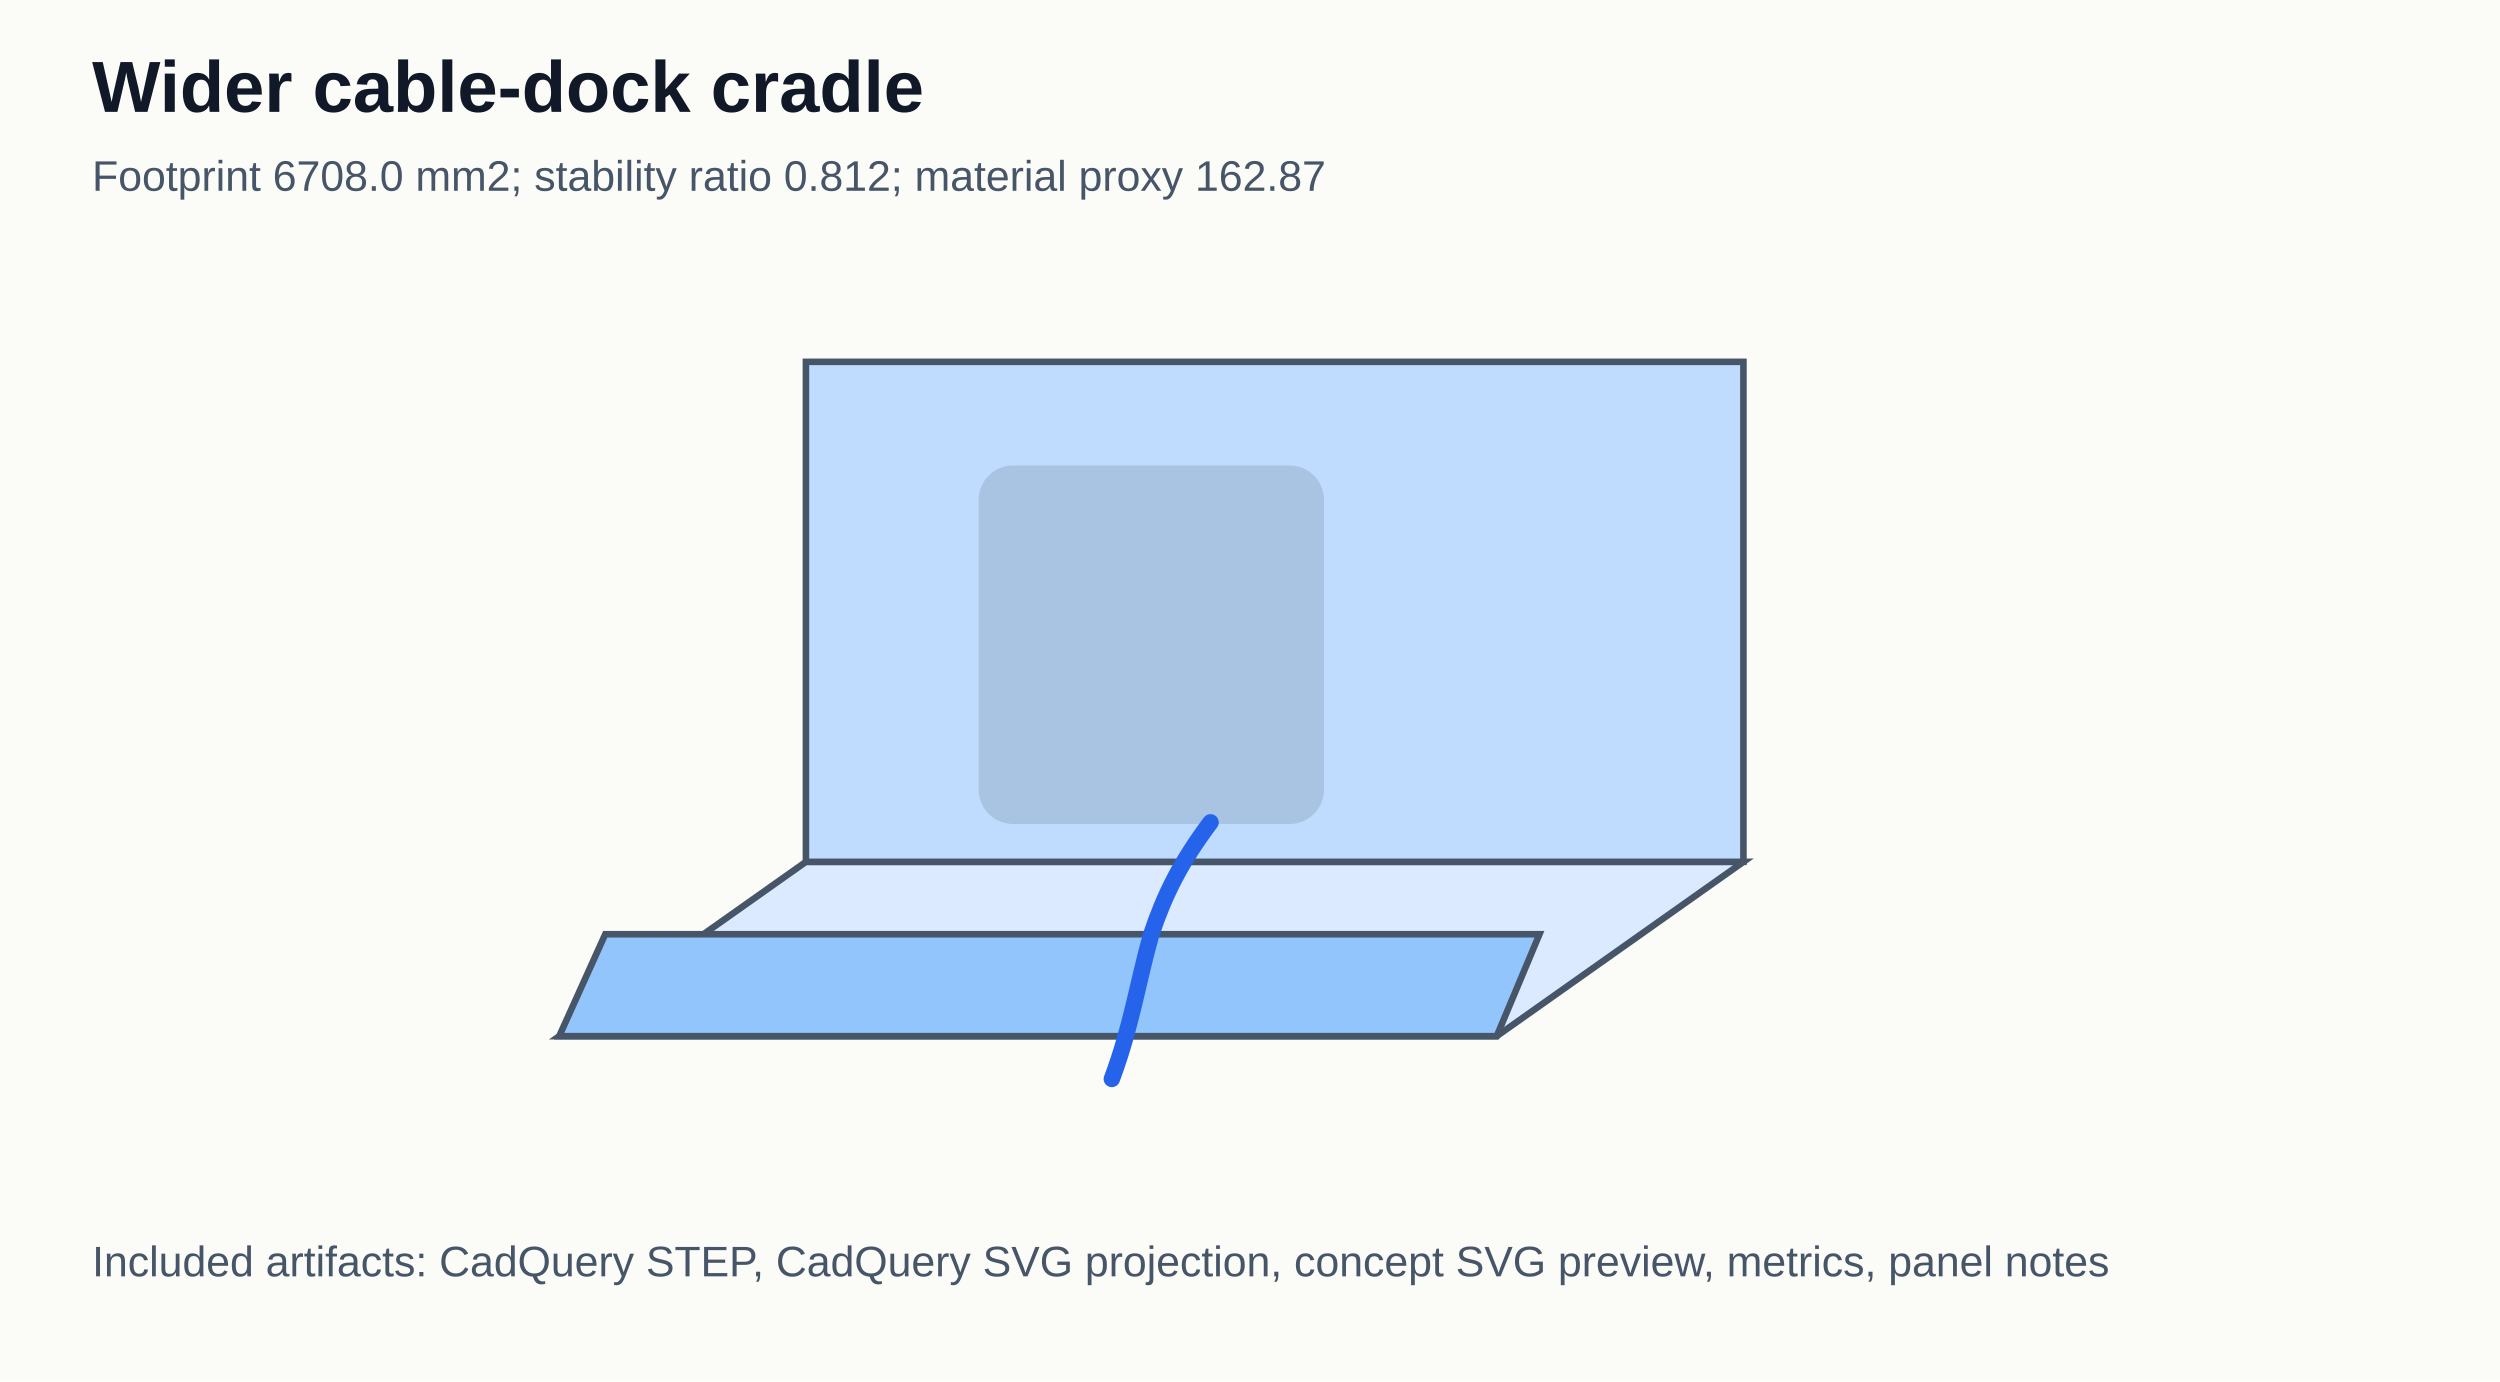
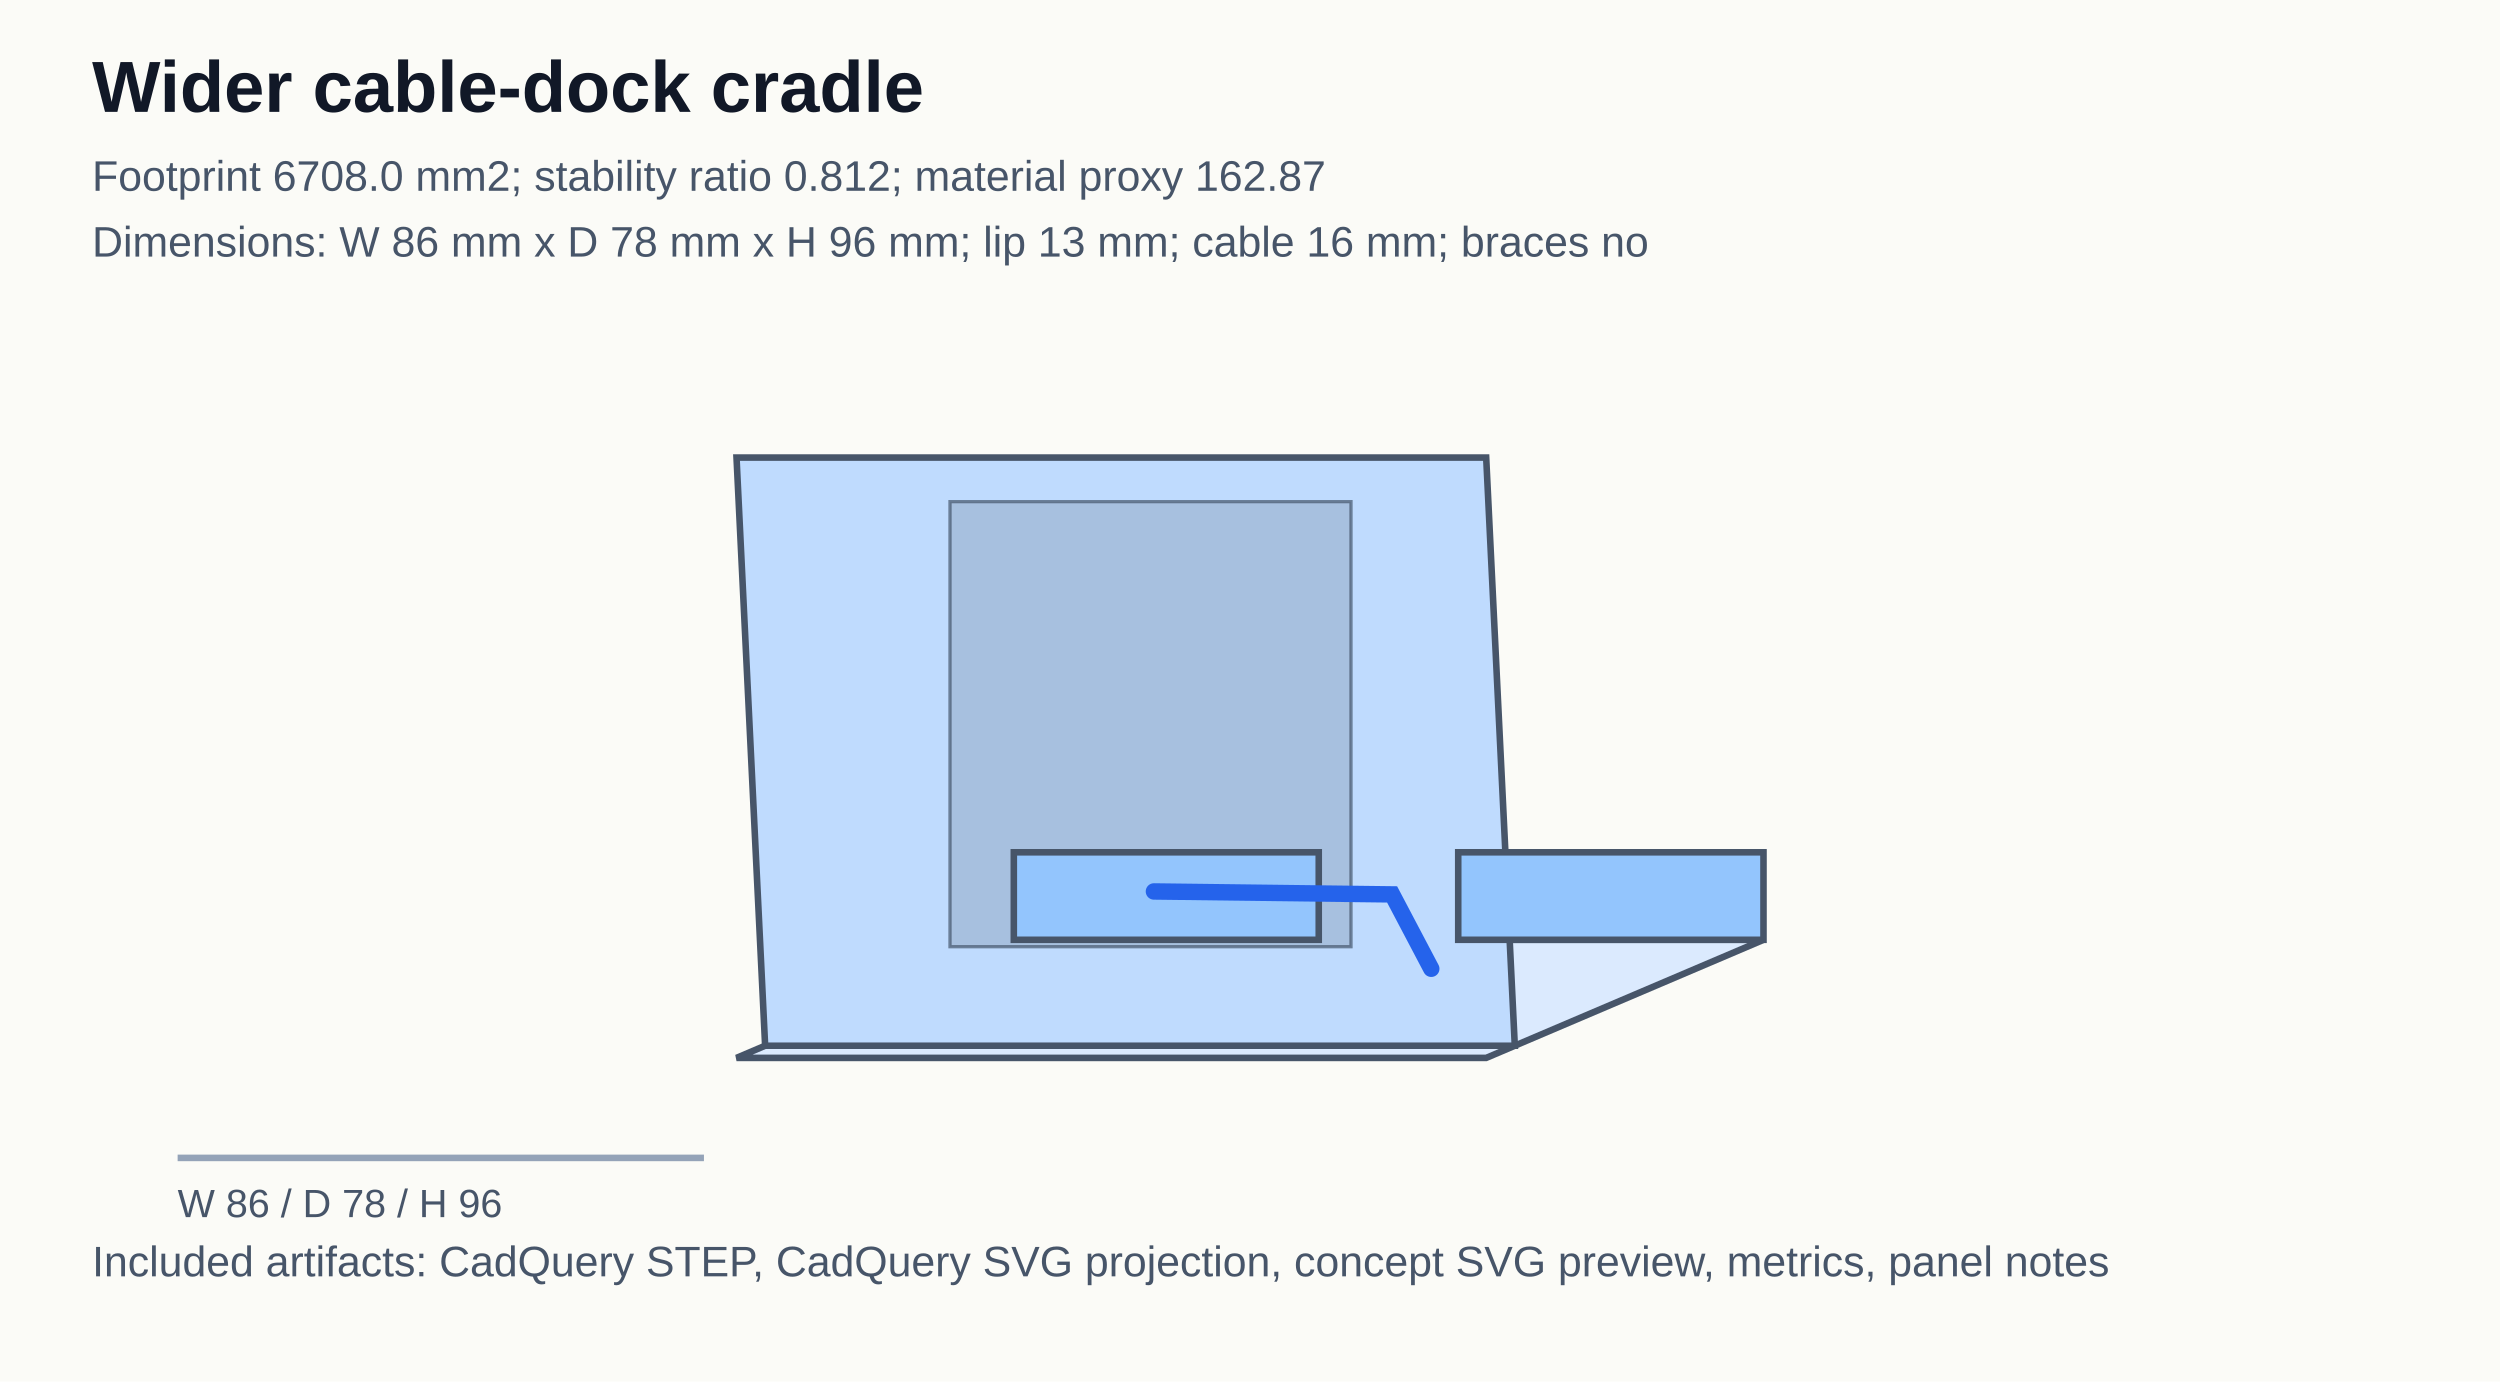
<svg xmlns="http://www.w3.org/2000/svg" width="760" height="420" viewBox="0 0 760 420">
  <rect width="760" height="420" fill="#fbfbf7" />
  <text x="28" y="34" font-family="Segoe UI, Arial" font-size="22" font-weight="700" fill="#111827">Wider cable-dock cradle</text>
  <text x="28" y="58" font-family="Segoe UI, Arial" font-size="13" fill="#475569">Footprint 6708.0 mm2; stability ratio 0.812; material proxy 162.87</text>
-   <g transform="translate(350 270)">
-     <polygon points="-180,45 105,45 180,-8 -105,-8" fill="#dbeafe" stroke="#475569" stroke-width="2" />
-     <polygon points="-105,-8 180,-8 180,-160 -105,-160" fill="#bfdbfe" stroke="#475569" stroke-width="2" />
-     <rect x="-52" y="-128" width="104" height="108" rx="10" fill="#334155" opacity="0.16" stroke="#334155" />
-     <polygon points="-180,45 105,45 118,14 -166,14" fill="#93c5fd" stroke="#475569" stroke-width="2" />
-     <path d="M -12 58 C -6 42, -4 28, 0 14 C 4 2, 9 -8, 18 -20" fill="none" stroke="#2563eb" stroke-width="5" stroke-linecap="round" />
-   </g>
+   <text x="28" y="78" font-family="Segoe UI, Arial" font-size="13" fill="#475569">Dimensions: W 86 mm x D 78 mm x H 96 mm; lip 13 mm; cable 16 mm; braces no</text>
+   <polygon points="308.2,285.7 536.1,285.7 451.8,321.6 223.9,321.6" fill="#dbeafe" stroke="#475569" stroke-width="2" />
+   <polygon points="232.6,317.9 460.5,317.9 451.8,139.1 223.9,139.1" fill="#bfdbfe" stroke="#475569" stroke-width="2" />
+   <polygon points="288.8,287.8 410.7,287.8 410.7,152.5 288.8,152.5" fill="#1f293326" stroke="#33415599" stroke-width="1" />
+   <polygon points="308.2,285.7 400.9,285.7 400.9,259.1 308.2,259.1" fill="#93c5fd" stroke="#475569" stroke-width="2" />
+   <polygon points="443.3,285.7 536.1,285.7 536.1,259.1 443.3,259.1" fill="#93c5fd" stroke="#475569" stroke-width="2" />
+   <path d="M 435.1 294.5 L 423.2 271.9 L 350.8 271.0" fill="none" stroke="#2563eb" stroke-width="5" stroke-linecap="round" />
+   <line x1="54" y1="352" x2="214" y2="352" stroke="#94a3b8" stroke-width="2" />
+   <text x="54" y="370" font-family="Segoe UI, Arial" font-size="12" fill="#475569">W 86 / D 78 / H 96</text>
  <text x="28" y="388" font-family="Segoe UI, Arial" font-size="13" fill="#475569">Included artifacts: CadQuery STEP, CadQuery SVG projection, concept SVG preview, metrics, panel notes</text>
</svg>
